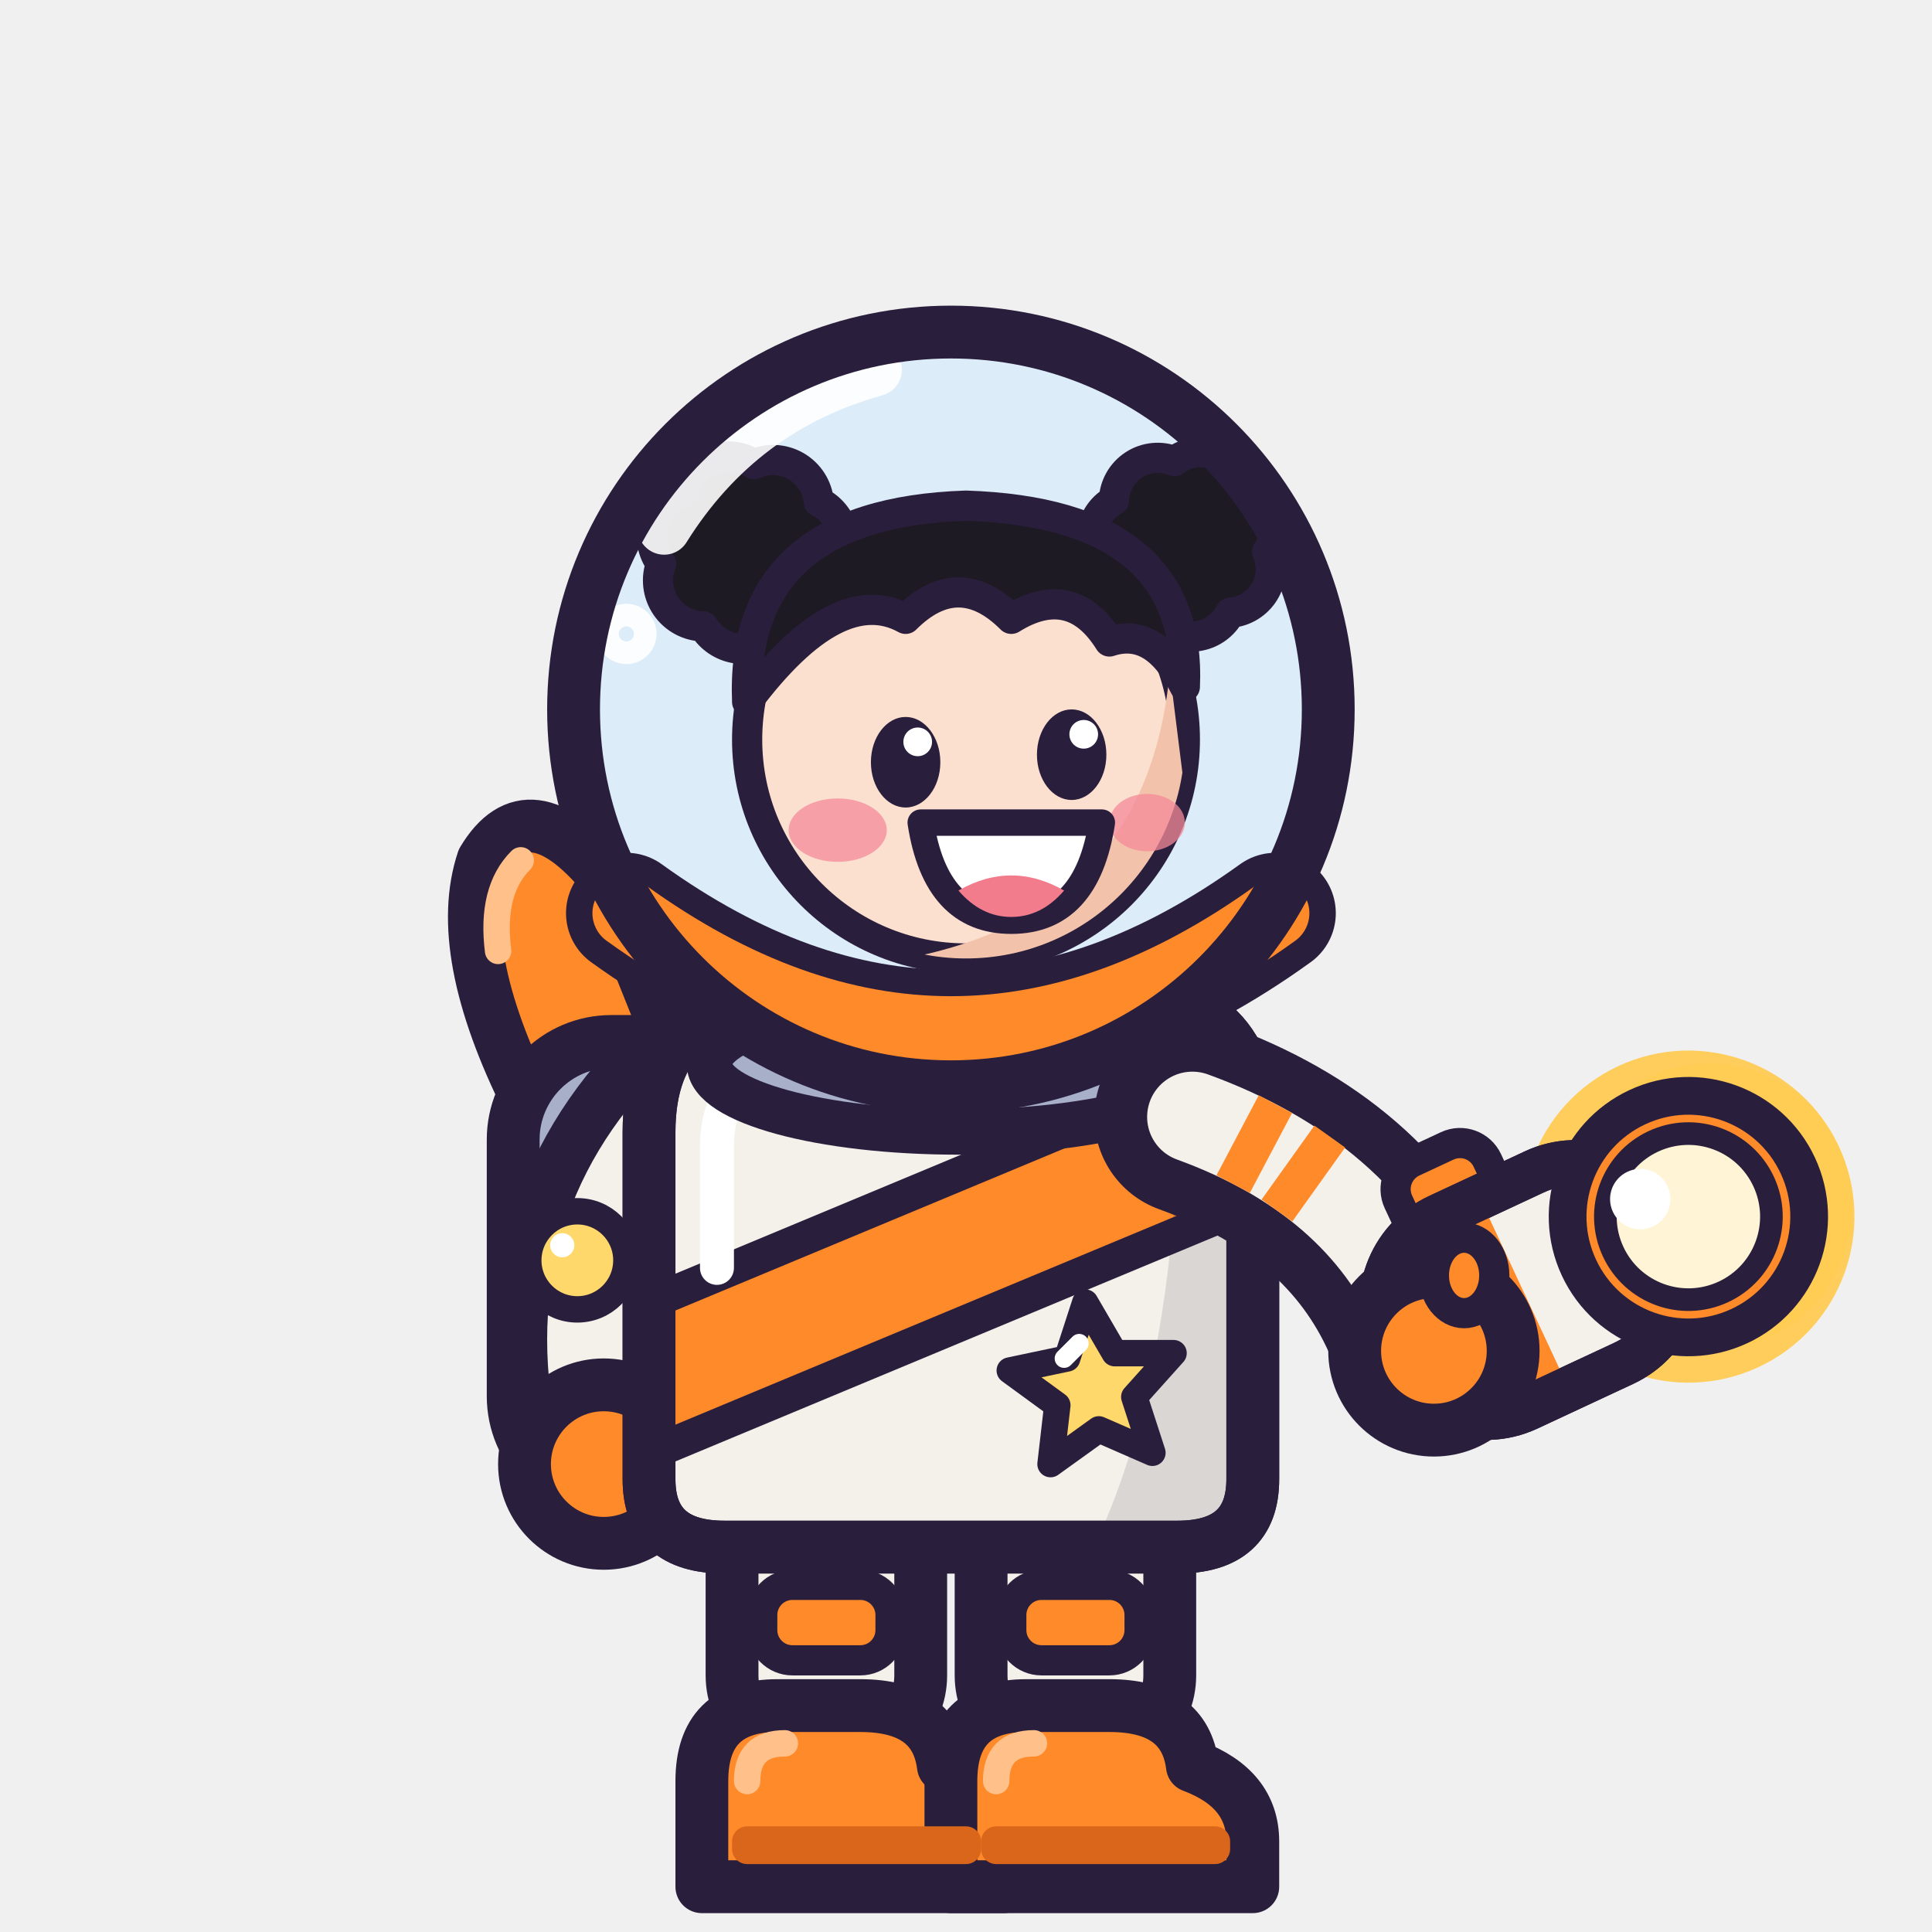
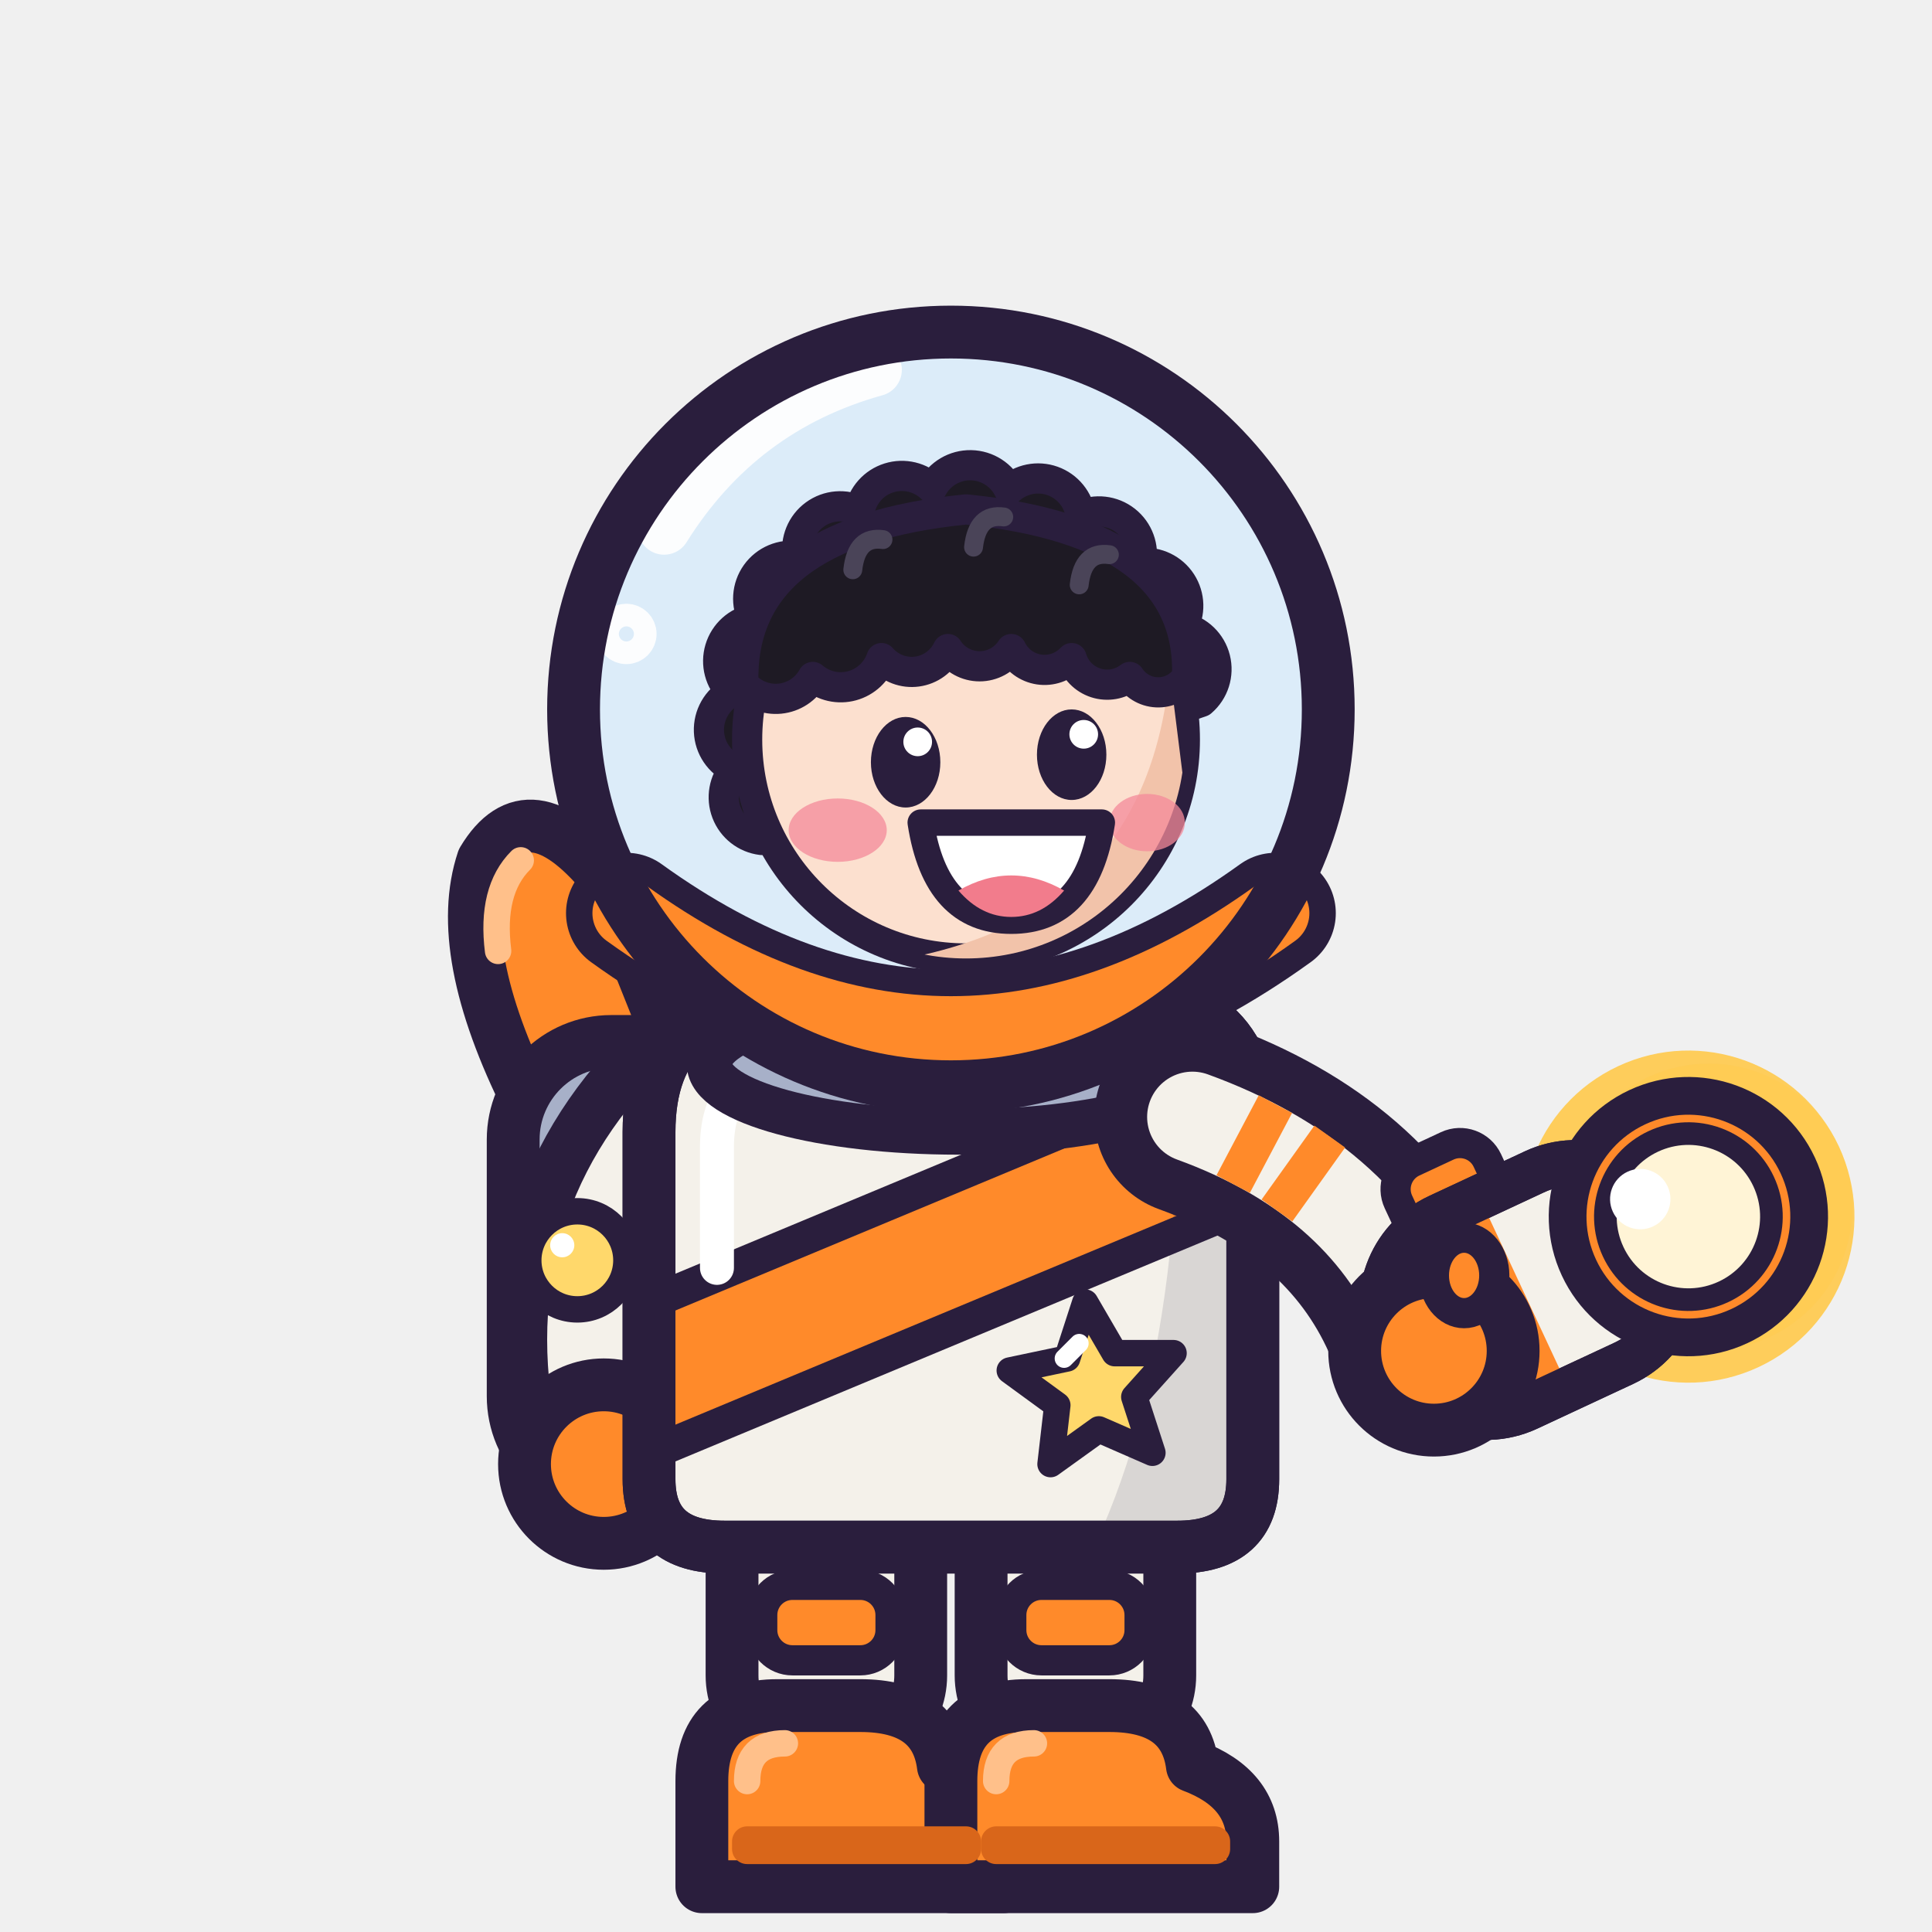
<svg xmlns="http://www.w3.org/2000/svg" viewBox="0 0 256 256" width="256" height="256">
  <defs>
    <clipPath id="torso-clip">
      <path d="M86 150 Q86 132 106 132 H148 Q166 132 166 150 V196 Q166 205 156 205 H96 Q86 205 86 196 Z" />
    </clipPath>
    <clipPath id="face-clip">
      <circle cx="128" cy="98" r="29" />
    </clipPath>
  </defs>
  <g id="nova" stroke="#2A1E3D" stroke-width="7" stroke-linejoin="round" stroke-linecap="round">
    <g id="body-back">
      <g id="backpack">
        <path id="fin" d="M70 146 Q60 126 64 114 Q70 104 80 116 L92 146 Z" fill="#FF8A2A" />
        <path d="M66 126 Q65 118 69 114" fill="none" stroke="#FFC08A" stroke-width="3.5" />
        <rect x="68" y="138" width="36" height="60" rx="13" fill="#A7B0C8" />
        <path d="M74 184 Q74 192 84 192 H98" fill="none" stroke="#7F89A6" stroke-width="5" />
      </g>
      <g id="legs">
        <rect x="97" y="190" width="25" height="42" rx="10" fill="#F4F1EA" />
        <rect x="130" y="190" width="25" height="42" rx="10" fill="#F4F1EA" />
        <rect x="101" y="210" width="17" height="10" rx="4" fill="#FF8A2A" stroke-width="4" />
        <rect x="134" y="210" width="17" height="10" rx="4" fill="#FF8A2A" stroke-width="4" />
      </g>
    </g>
    <g id="boots">
      <path d="M93 250 V236 Q93 226 103 226 H114 Q124 226 125 234 Q133 237 133 244 V250 Z" fill="#FF8A2A" />
      <path d="M126 250 V236 Q126 226 136 226 H147 Q157 226 158 234 Q166 237 166 244 V250 Z" fill="#FF8A2A" />
      <g stroke="none">
        <rect x="97" y="242" width="33" height="5" rx="2" fill="#D9661A" />
        <rect x="130" y="242" width="33" height="5" rx="2" fill="#D9661A" />
      </g>
      <path d="M99 236 Q99 231 104 231" fill="none" stroke="#FFC08A" stroke-width="3.5" />
      <path d="M132 236 Q132 231 137 231" fill="none" stroke="#FFC08A" stroke-width="3.5" />
    </g>
    <g id="body">
      <g id="arm-back">
        <path d="M92 146 Q74 164 80 190" fill="none" stroke-width="26" />
        <path d="M92 146 Q74 164 80 190" fill="none" stroke="#F4F1EA" stroke-width="12" />
        <circle id="arm-badge" cx="76.5" cy="167" r="6.5" fill="#FFD86B" stroke-width="3.5" />
        <circle cx="74.5" cy="165" r="1.6" fill="#FFFFFF" stroke="none" />
        <g id="mitten-back" fill="#FF8A2A">
          <circle cx="80" cy="194" r="10.5" />
          <ellipse cx="90" cy="190" rx="5" ry="4" stroke-width="4" />
        </g>
      </g>
      <g id="torso">
        <path d="M86 150 Q86 132 106 132 H148 Q166 132 166 150 V196 Q166 205 156 205 H96 Q86 205 86 196 Z" fill="#F4F1EA" />
        <g clip-path="url(#torso-clip)">
          <path id="chevron" d="M78 176 L174 136 L174 156 L78 196 Z" fill="#FF8A2A" stroke-width="4.5" />
          <path id="torso-shade" d="M156 132 H170 V214 H140 Q158 186 156 132 Z" fill="#2A1E3D" opacity="0.13" stroke="none" />
        </g>
        <path d="M86 150 Q86 132 106 132 H148 Q166 132 166 150 V196 Q166 205 156 205 H96 Q86 205 86 196 Z" fill="none" />
        <path id="torso-highlight" d="M95 168 V152 Q95 143 103 141" fill="none" stroke="#FFFFFF" stroke-width="4.5" />
        <path id="star-patch" d="M143.8 172.6 L147.7 179.3 L155.5 179.3 L150.3 185.1 L152.7 192.5 L145.6 189.4 L139.2 194.0 L140.1 186.2 L133.8 181.6 L141.4 180.0 Z" fill="#FFD86B" stroke-width="3.5" />
        <path d="M141 180 L143 178" fill="none" stroke="#FFFFFF" stroke-width="2.5" />
      </g>
      <ellipse id="collar" cx="127" cy="141" rx="33" ry="9" fill="#A7B0C8" stroke-width="6" />
      <g id="arm-front">
        <path d="M158 148 Q180 156 188 174" fill="none" stroke-width="26" />
        <path d="M158 148 Q180 156 188 174" fill="none" stroke="#F4F1EA" stroke-width="12" />
        <g id="shoulder-stripes">
          <path d="M169.0 146.3 L163.4 156.9" fill="none" stroke="#FF8A2A" stroke-width="5" stroke-linecap="butt" />
          <path d="M176.2 150.6 L169.2 160.4" fill="none" stroke="#FF8A2A" stroke-width="5" stroke-linecap="butt" />
        </g>
        <g id="gadget" transform="rotate(-25 192 176)">
          <circle id="lens-glow" cx="230" cy="176.0" r="19" fill="#FFE79A" opacity="0.8" stroke="none" />
          <circle id="lens-ring" cx="227" cy="176.0" r="20" fill="none" stroke="#FFC94A" stroke-width="4" opacity="0.9" />
          <rect id="knob" x="193" y="154" width="13" height="12" rx="4" fill="#FF8A2A" stroke-width="4" />
          <rect x="184" y="162" width="40" height="28" rx="13" fill="#F4F1EA" stroke-width="6" />
          <path d="M199 163 V189" fill="none" stroke="#FF8A2A" stroke-width="8" stroke-linecap="butt" />
          <path d="M190 168 H194" fill="none" stroke="#FFFFFF" stroke-width="3.5" />
          <rect x="184" y="162" width="40" height="28" rx="13" fill="none" stroke-width="6" />
          <circle id="lens" cx="227" cy="176.0" r="16" fill="#FF8A2A" stroke-width="5" />
          <circle cx="227" cy="176.0" r="11" fill="#FFF4D6" stroke-width="3" />
          <circle cx="222.2" cy="171.2" r="4.0" fill="#FFFFFF" stroke="none" />
        </g>
        <g id="mitten-front" fill="#FF8A2A">
          <circle cx="190" cy="179" r="10.5" />
          <ellipse cx="194" cy="169" rx="4" ry="5" stroke-width="4" />
        </g>
      </g>
      <g id="helmet">
        <circle id="glass" cx="126" cy="94" r="50" fill="#CFE9FF" fill-opacity="0.6" stroke="none" />
        <g id="head" stroke-width="4">
-           <g id="hair-puffs" fill="#1E1A24">
-             <path d="M110.0 76.4 A6.1 6.1 0 0 1 103.2 83.7 A6.1 6.1 0 0 1 93.2 83.0 A6.1 6.1 0 0 1 87.6 74.7 A6.1 6.1 0 0 1 90.6 65.2 A6.1 6.1 0 0 1 99.9 61.5 A6.1 6.1 0 0 1 108.5 66.5 A6.1 6.1 0 0 1 110.0 76.4 Z" />
-             <path d="M167.9 73.1 A5.8 5.8 0 0 1 163.0 81.2 A5.8 5.8 0 0 1 153.5 82.4 A5.8 5.8 0 0 1 146.7 75.8 A5.8 5.8 0 0 1 147.6 66.3 A5.8 5.8 0 0 1 155.6 61.1 A5.8 5.8 0 0 1 164.7 64.1 A5.8 5.8 0 0 1 167.9 73.1 Z" />
-           </g>
+           <path id="hair-back" d="M100.9 111.3 A5.7 5.7 0 0 1 97.3 101.9 A5.7 5.7 0 0 1 96.9 91.7 A5.7 5.7 0 0 1 99.8 82 A5.7 5.7 0 0 1 105.7 73.7 A5.7 5.7 0 0 1 113.9 67.7 A5.7 5.7 0 0 1 123.5 64.7 A5.7 5.7 0 0 1 133.7 64.9 A5.7 5.7 0 0 1 143.2 68.3 A5.7 5.7 0 0 1 151.2 74.6 A5.7 5.7 0 0 1 156.7 83.1 A5.7 5.7 0 0 1 159.2 93 L128 103.8 Z" fill="#1E1A24" />
          <circle id="face" cx="128" cy="98" r="29" fill="#FCE0CF" />
          <path id="face-shade" clip-path="url(#face-clip)" d="M155 89 Q152 121 120 127 L160 129 Z" fill="#F2C3AA" stroke="none" />
-           <path id="fringe" d="M99 93 Q98 68 128 67 Q158 68 157 91 Q153 83 147 85 Q142 77 134 82 Q127 75 120 82 Q111 77 99 93 Z" fill="#1E1A24" />
+           <path id="fringe" d="M98.5 90.6 Q97.9 70.5 128 67.5 Q157.9 70.5 157.3 89.6 A4.5 4.5 0 0 1 149.7 89.7 A4.9 4.9 0 0 1 142 87.2 A4.9 4.9 0 0 1 134 86 A5 5 0 0 1 125.6 86 A5.3 5.3 0 0 1 116.8 87.2 A5.7 5.7 0 0 1 107.7 89.7 A5.6 5.6 0 0 1 98.5 90.6 Z" fill="#1E1A24" />
+           <path d="M113 75.5 Q113.5 71 117 71.5" fill="none" stroke="#4A4458" stroke-width="2.5" />
+           <path d="M129 72.5 Q129.5 68 133 68.5" fill="none" stroke="#4A4458" stroke-width="2.5" />
+           <path d="M143 77.5 Q143.5 73 147 73.5" fill="none" stroke="#4A4458" stroke-width="2.5" />
          <g id="face-features" stroke="none">
            <ellipse cx="120" cy="101" rx="4.6" ry="6" fill="#2A1E3D" />
            <ellipse cx="142" cy="100" rx="4.6" ry="6" fill="#2A1E3D" />
            <circle cx="121.6" cy="98.3" r="1.9" fill="#FFFFFF" />
            <circle cx="143.6" cy="97.3" r="1.9" fill="#FFFFFF" />
            <ellipse cx="111" cy="110" rx="6.5" ry="4.2" fill="#F48A9A" opacity="0.75" />
            <ellipse cx="152" cy="109" rx="5" ry="3.8" fill="#F48A9A" opacity="0.75" />
          </g>
          <path id="mouth" d="M122 109 H146 Q144 122 134 122 Q124 122 122 109 Z" fill="#FFFFFF" stroke-width="3.5" />
          <path d="M127 118 Q134 114 141 118 Q138 121.5 134 121.5 Q130 121.5 127 118 Z" fill="#F27C8C" stroke="none" />
        </g>
        <g id="visor-rim">
          <path d="M83 121 Q126 152 169 121" fill="none" stroke-width="16" />
          <path d="M83 121 Q126 152 169 121" fill="none" stroke="#FF8A2A" stroke-width="9" />
        </g>
        <g id="helmet-highlight" stroke="#FFFFFF" fill="none">
          <path d="M88 70 Q98 54 116 49" stroke-width="7" opacity="0.9" />
          <circle cx="83" cy="84" r="1.5" stroke-width="5" opacity="0.9" />
        </g>
        <circle id="helmet-outline" cx="126" cy="94" r="50" fill="none" />
      </g>
    </g>
  </g>
</svg>
